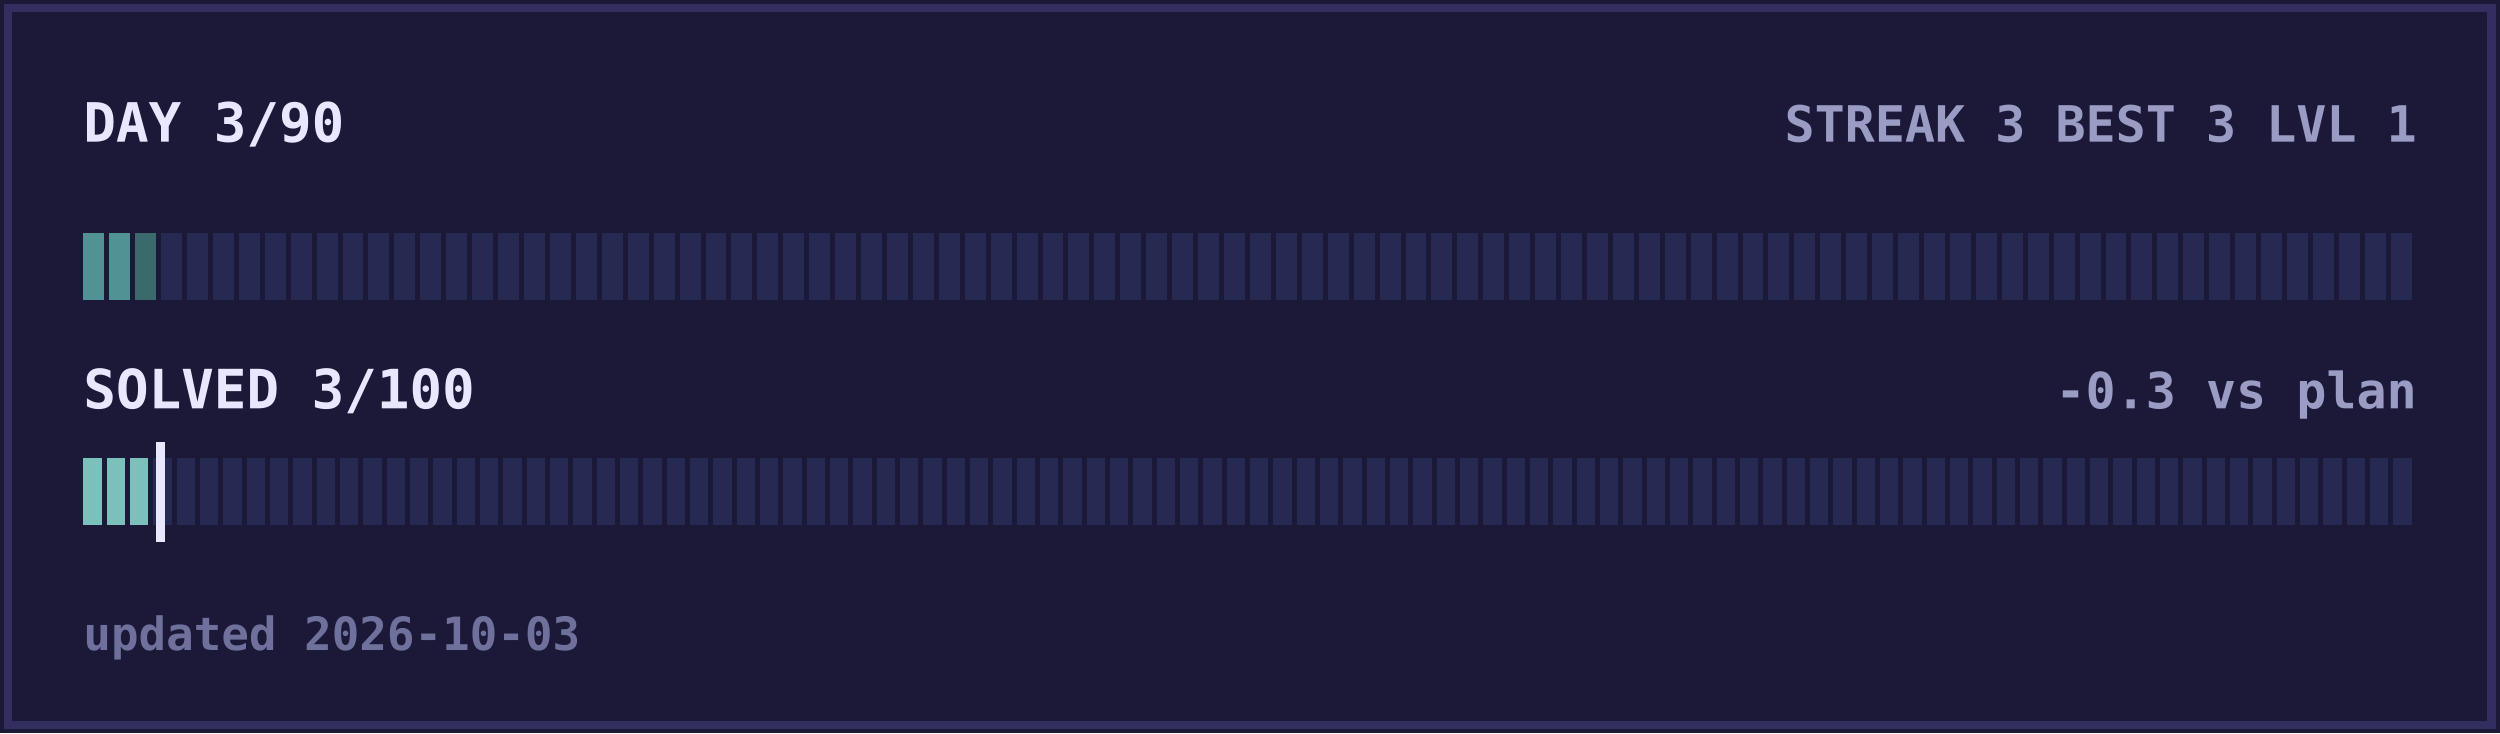
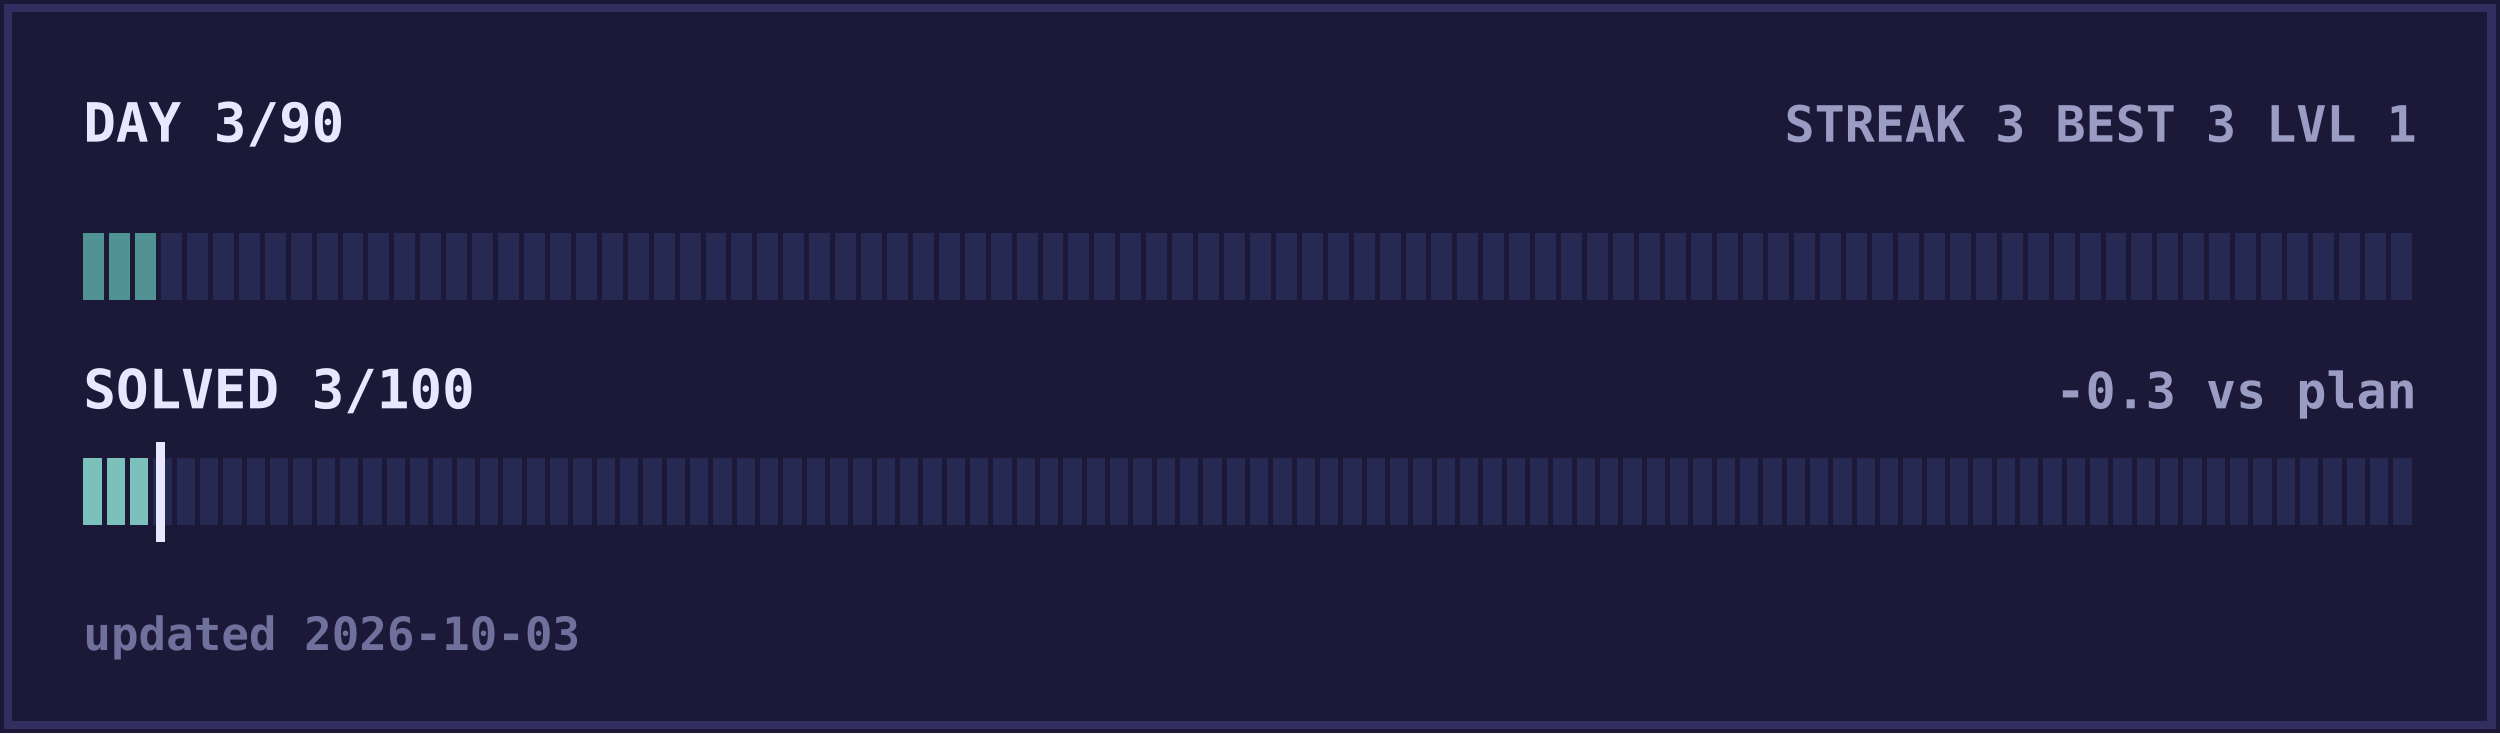
<svg xmlns="http://www.w3.org/2000/svg" width="600" height="176" viewBox="0 0 600 176" shape-rendering="crispEdges">
  <rect width="600" height="176" fill="#1b1838" />
  <rect x="2" y="2" width="596" height="172" fill="none" stroke="#322f60" stroke-width="2" />
  <text x="20" y="34" fill="#e9e7ff" font-size="13" text-anchor="start" font-family="ui-monospace,Menlo,Consolas,monospace" font-weight="bold">DAY 3/90</text>
  <text x="580" y="34" fill="#9a9cc4" font-size="12" text-anchor="end" font-family="ui-monospace,Menlo,Consolas,monospace" font-weight="bold">STREAK 3  BEST 3  LVL 1</text>
  <rect x="20.00" y="56" width="5.02" height="16" fill="#519294" />
  <rect x="26.22" y="56" width="5.02" height="16" fill="#519294" />
-   <rect x="32.44" y="56" width="5.02" height="16" fill="#3b6a6d" />
+   <rect x="32.44" y="56" width="5.02" height="16" fill="#519294" />
  <rect x="38.67" y="56" width="5.02" height="16" fill="#262a52" />
  <rect x="44.89" y="56" width="5.02" height="16" fill="#262a52" />
  <rect x="51.11" y="56" width="5.02" height="16" fill="#262a52" />
  <rect x="57.33" y="56" width="5.02" height="16" fill="#262a52" />
  <rect x="63.56" y="56" width="5.02" height="16" fill="#262a52" />
  <rect x="69.78" y="56" width="5.02" height="16" fill="#262a52" />
  <rect x="76.00" y="56" width="5.02" height="16" fill="#262a52" />
  <rect x="82.22" y="56" width="5.02" height="16" fill="#262a52" />
  <rect x="88.44" y="56" width="5.02" height="16" fill="#262a52" />
  <rect x="94.67" y="56" width="5.02" height="16" fill="#262a52" />
  <rect x="100.89" y="56" width="5.02" height="16" fill="#262a52" />
  <rect x="107.11" y="56" width="5.02" height="16" fill="#262a52" />
  <rect x="113.33" y="56" width="5.02" height="16" fill="#262a52" />
  <rect x="119.56" y="56" width="5.02" height="16" fill="#262a52" />
  <rect x="125.78" y="56" width="5.02" height="16" fill="#262a52" />
  <rect x="132.00" y="56" width="5.02" height="16" fill="#262a52" />
  <rect x="138.22" y="56" width="5.02" height="16" fill="#262a52" />
  <rect x="144.44" y="56" width="5.02" height="16" fill="#262a52" />
  <rect x="150.67" y="56" width="5.02" height="16" fill="#262a52" />
  <rect x="156.89" y="56" width="5.02" height="16" fill="#262a52" />
  <rect x="163.11" y="56" width="5.02" height="16" fill="#262a52" />
  <rect x="169.33" y="56" width="5.02" height="16" fill="#262a52" />
  <rect x="175.56" y="56" width="5.02" height="16" fill="#262a52" />
  <rect x="181.78" y="56" width="5.02" height="16" fill="#262a52" />
  <rect x="188.00" y="56" width="5.02" height="16" fill="#262a52" />
  <rect x="194.22" y="56" width="5.02" height="16" fill="#262a52" />
  <rect x="200.44" y="56" width="5.02" height="16" fill="#262a52" />
  <rect x="206.67" y="56" width="5.02" height="16" fill="#262a52" />
  <rect x="212.89" y="56" width="5.02" height="16" fill="#262a52" />
  <rect x="219.11" y="56" width="5.02" height="16" fill="#262a52" />
  <rect x="225.33" y="56" width="5.02" height="16" fill="#262a52" />
  <rect x="231.56" y="56" width="5.02" height="16" fill="#262a52" />
  <rect x="237.78" y="56" width="5.02" height="16" fill="#262a52" />
  <rect x="244.00" y="56" width="5.02" height="16" fill="#262a52" />
  <rect x="250.22" y="56" width="5.02" height="16" fill="#262a52" />
  <rect x="256.44" y="56" width="5.02" height="16" fill="#262a52" />
  <rect x="262.67" y="56" width="5.02" height="16" fill="#262a52" />
  <rect x="268.89" y="56" width="5.02" height="16" fill="#262a52" />
  <rect x="275.11" y="56" width="5.02" height="16" fill="#262a52" />
  <rect x="281.33" y="56" width="5.02" height="16" fill="#262a52" />
  <rect x="287.56" y="56" width="5.02" height="16" fill="#262a52" />
  <rect x="293.78" y="56" width="5.02" height="16" fill="#262a52" />
  <rect x="300.00" y="56" width="5.02" height="16" fill="#262a52" />
  <rect x="306.22" y="56" width="5.02" height="16" fill="#262a52" />
  <rect x="312.44" y="56" width="5.02" height="16" fill="#262a52" />
  <rect x="318.67" y="56" width="5.02" height="16" fill="#262a52" />
  <rect x="324.89" y="56" width="5.02" height="16" fill="#262a52" />
  <rect x="331.11" y="56" width="5.02" height="16" fill="#262a52" />
  <rect x="337.33" y="56" width="5.02" height="16" fill="#262a52" />
  <rect x="343.56" y="56" width="5.02" height="16" fill="#262a52" />
  <rect x="349.78" y="56" width="5.02" height="16" fill="#262a52" />
  <rect x="356.00" y="56" width="5.02" height="16" fill="#262a52" />
  <rect x="362.22" y="56" width="5.02" height="16" fill="#262a52" />
  <rect x="368.44" y="56" width="5.02" height="16" fill="#262a52" />
  <rect x="374.67" y="56" width="5.02" height="16" fill="#262a52" />
  <rect x="380.89" y="56" width="5.02" height="16" fill="#262a52" />
  <rect x="387.11" y="56" width="5.02" height="16" fill="#262a52" />
  <rect x="393.33" y="56" width="5.02" height="16" fill="#262a52" />
  <rect x="399.56" y="56" width="5.02" height="16" fill="#262a52" />
  <rect x="405.78" y="56" width="5.02" height="16" fill="#262a52" />
  <rect x="412.00" y="56" width="5.02" height="16" fill="#262a52" />
  <rect x="418.22" y="56" width="5.02" height="16" fill="#262a52" />
  <rect x="424.44" y="56" width="5.02" height="16" fill="#262a52" />
  <rect x="430.67" y="56" width="5.02" height="16" fill="#262a52" />
  <rect x="436.89" y="56" width="5.02" height="16" fill="#262a52" />
  <rect x="443.11" y="56" width="5.02" height="16" fill="#262a52" />
  <rect x="449.33" y="56" width="5.02" height="16" fill="#262a52" />
  <rect x="455.56" y="56" width="5.02" height="16" fill="#262a52" />
  <rect x="461.78" y="56" width="5.02" height="16" fill="#262a52" />
  <rect x="468.00" y="56" width="5.02" height="16" fill="#262a52" />
  <rect x="474.22" y="56" width="5.02" height="16" fill="#262a52" />
  <rect x="480.44" y="56" width="5.02" height="16" fill="#262a52" />
  <rect x="486.67" y="56" width="5.02" height="16" fill="#262a52" />
  <rect x="492.89" y="56" width="5.02" height="16" fill="#262a52" />
  <rect x="499.11" y="56" width="5.02" height="16" fill="#262a52" />
  <rect x="505.33" y="56" width="5.02" height="16" fill="#262a52" />
  <rect x="511.56" y="56" width="5.02" height="16" fill="#262a52" />
  <rect x="517.78" y="56" width="5.02" height="16" fill="#262a52" />
  <rect x="524.00" y="56" width="5.02" height="16" fill="#262a52" />
  <rect x="530.22" y="56" width="5.02" height="16" fill="#262a52" />
  <rect x="536.44" y="56" width="5.02" height="16" fill="#262a52" />
  <rect x="542.67" y="56" width="5.02" height="16" fill="#262a52" />
  <rect x="548.89" y="56" width="5.02" height="16" fill="#262a52" />
  <rect x="555.11" y="56" width="5.02" height="16" fill="#262a52" />
  <rect x="561.33" y="56" width="5.02" height="16" fill="#262a52" />
  <rect x="567.56" y="56" width="5.02" height="16" fill="#262a52" />
  <rect x="573.78" y="56" width="5.02" height="16" fill="#262a52" />
  <text x="20" y="98" fill="#e9e7ff" font-size="13" text-anchor="start" font-family="ui-monospace,Menlo,Consolas,monospace" font-weight="bold">SOLVED 3/100</text>
  <text x="580" y="98" fill="#9a9cc4" font-size="12" text-anchor="end" font-family="ui-monospace,Menlo,Consolas,monospace" font-weight="bold">-0.3 vs plan</text>
  <rect x="20.00" y="110" width="4.40" height="16" fill="#7cc0bb" />
  <rect x="25.60" y="110" width="4.40" height="16" fill="#7cc0bb" />
  <rect x="31.20" y="110" width="4.40" height="16" fill="#7cc0bb" />
  <rect x="36.80" y="110" width="4.40" height="16" fill="#262a52" />
  <rect x="42.40" y="110" width="4.40" height="16" fill="#262a52" />
  <rect x="48.00" y="110" width="4.40" height="16" fill="#262a52" />
  <rect x="53.60" y="110" width="4.40" height="16" fill="#262a52" />
  <rect x="59.20" y="110" width="4.40" height="16" fill="#262a52" />
  <rect x="64.80" y="110" width="4.40" height="16" fill="#262a52" />
  <rect x="70.40" y="110" width="4.40" height="16" fill="#262a52" />
  <rect x="76.00" y="110" width="4.40" height="16" fill="#262a52" />
  <rect x="81.60" y="110" width="4.40" height="16" fill="#262a52" />
  <rect x="87.20" y="110" width="4.40" height="16" fill="#262a52" />
  <rect x="92.80" y="110" width="4.40" height="16" fill="#262a52" />
  <rect x="98.40" y="110" width="4.40" height="16" fill="#262a52" />
  <rect x="104.00" y="110" width="4.40" height="16" fill="#262a52" />
  <rect x="109.60" y="110" width="4.40" height="16" fill="#262a52" />
  <rect x="115.20" y="110" width="4.40" height="16" fill="#262a52" />
  <rect x="120.80" y="110" width="4.40" height="16" fill="#262a52" />
  <rect x="126.40" y="110" width="4.40" height="16" fill="#262a52" />
  <rect x="132.00" y="110" width="4.40" height="16" fill="#262a52" />
  <rect x="137.60" y="110" width="4.40" height="16" fill="#262a52" />
  <rect x="143.20" y="110" width="4.40" height="16" fill="#262a52" />
  <rect x="148.80" y="110" width="4.40" height="16" fill="#262a52" />
  <rect x="154.40" y="110" width="4.40" height="16" fill="#262a52" />
  <rect x="160.00" y="110" width="4.40" height="16" fill="#262a52" />
  <rect x="165.60" y="110" width="4.40" height="16" fill="#262a52" />
  <rect x="171.20" y="110" width="4.40" height="16" fill="#262a52" />
  <rect x="176.80" y="110" width="4.40" height="16" fill="#262a52" />
  <rect x="182.40" y="110" width="4.40" height="16" fill="#262a52" />
  <rect x="188.00" y="110" width="4.40" height="16" fill="#262a52" />
  <rect x="193.60" y="110" width="4.40" height="16" fill="#262a52" />
  <rect x="199.20" y="110" width="4.40" height="16" fill="#262a52" />
  <rect x="204.80" y="110" width="4.40" height="16" fill="#262a52" />
  <rect x="210.40" y="110" width="4.40" height="16" fill="#262a52" />
  <rect x="216.00" y="110" width="4.40" height="16" fill="#262a52" />
  <rect x="221.60" y="110" width="4.40" height="16" fill="#262a52" />
  <rect x="227.20" y="110" width="4.40" height="16" fill="#262a52" />
  <rect x="232.80" y="110" width="4.40" height="16" fill="#262a52" />
  <rect x="238.40" y="110" width="4.40" height="16" fill="#262a52" />
  <rect x="244.00" y="110" width="4.40" height="16" fill="#262a52" />
  <rect x="249.60" y="110" width="4.40" height="16" fill="#262a52" />
  <rect x="255.20" y="110" width="4.40" height="16" fill="#262a52" />
  <rect x="260.80" y="110" width="4.40" height="16" fill="#262a52" />
  <rect x="266.40" y="110" width="4.40" height="16" fill="#262a52" />
  <rect x="272.00" y="110" width="4.40" height="16" fill="#262a52" />
  <rect x="277.60" y="110" width="4.40" height="16" fill="#262a52" />
  <rect x="283.20" y="110" width="4.40" height="16" fill="#262a52" />
  <rect x="288.80" y="110" width="4.40" height="16" fill="#262a52" />
  <rect x="294.40" y="110" width="4.40" height="16" fill="#262a52" />
  <rect x="300.00" y="110" width="4.40" height="16" fill="#262a52" />
  <rect x="305.60" y="110" width="4.40" height="16" fill="#262a52" />
  <rect x="311.20" y="110" width="4.40" height="16" fill="#262a52" />
  <rect x="316.80" y="110" width="4.40" height="16" fill="#262a52" />
  <rect x="322.40" y="110" width="4.40" height="16" fill="#262a52" />
  <rect x="328.00" y="110" width="4.40" height="16" fill="#262a52" />
  <rect x="333.60" y="110" width="4.40" height="16" fill="#262a52" />
  <rect x="339.20" y="110" width="4.40" height="16" fill="#262a52" />
  <rect x="344.80" y="110" width="4.40" height="16" fill="#262a52" />
  <rect x="350.40" y="110" width="4.40" height="16" fill="#262a52" />
  <rect x="356.00" y="110" width="4.40" height="16" fill="#262a52" />
  <rect x="361.60" y="110" width="4.40" height="16" fill="#262a52" />
  <rect x="367.20" y="110" width="4.40" height="16" fill="#262a52" />
  <rect x="372.80" y="110" width="4.40" height="16" fill="#262a52" />
  <rect x="378.40" y="110" width="4.40" height="16" fill="#262a52" />
  <rect x="384.00" y="110" width="4.40" height="16" fill="#262a52" />
  <rect x="389.60" y="110" width="4.40" height="16" fill="#262a52" />
  <rect x="395.20" y="110" width="4.40" height="16" fill="#262a52" />
  <rect x="400.80" y="110" width="4.40" height="16" fill="#262a52" />
  <rect x="406.40" y="110" width="4.40" height="16" fill="#262a52" />
  <rect x="412.00" y="110" width="4.40" height="16" fill="#262a52" />
  <rect x="417.60" y="110" width="4.40" height="16" fill="#262a52" />
  <rect x="423.20" y="110" width="4.40" height="16" fill="#262a52" />
  <rect x="428.80" y="110" width="4.40" height="16" fill="#262a52" />
  <rect x="434.40" y="110" width="4.40" height="16" fill="#262a52" />
  <rect x="440.00" y="110" width="4.40" height="16" fill="#262a52" />
  <rect x="445.60" y="110" width="4.40" height="16" fill="#262a52" />
  <rect x="451.20" y="110" width="4.40" height="16" fill="#262a52" />
  <rect x="456.80" y="110" width="4.40" height="16" fill="#262a52" />
  <rect x="462.40" y="110" width="4.40" height="16" fill="#262a52" />
  <rect x="468.00" y="110" width="4.40" height="16" fill="#262a52" />
  <rect x="473.60" y="110" width="4.40" height="16" fill="#262a52" />
  <rect x="479.20" y="110" width="4.40" height="16" fill="#262a52" />
  <rect x="484.80" y="110" width="4.40" height="16" fill="#262a52" />
  <rect x="490.40" y="110" width="4.40" height="16" fill="#262a52" />
  <rect x="496.00" y="110" width="4.40" height="16" fill="#262a52" />
  <rect x="501.60" y="110" width="4.40" height="16" fill="#262a52" />
  <rect x="507.20" y="110" width="4.40" height="16" fill="#262a52" />
  <rect x="512.80" y="110" width="4.40" height="16" fill="#262a52" />
  <rect x="518.40" y="110" width="4.40" height="16" fill="#262a52" />
  <rect x="524.00" y="110" width="4.40" height="16" fill="#262a52" />
  <rect x="529.60" y="110" width="4.40" height="16" fill="#262a52" />
  <rect x="535.20" y="110" width="4.40" height="16" fill="#262a52" />
  <rect x="540.80" y="110" width="4.40" height="16" fill="#262a52" />
  <rect x="546.40" y="110" width="4.40" height="16" fill="#262a52" />
  <rect x="552.00" y="110" width="4.40" height="16" fill="#262a52" />
  <rect x="557.60" y="110" width="4.40" height="16" fill="#262a52" />
  <rect x="563.20" y="110" width="4.40" height="16" fill="#262a52" />
  <rect x="568.80" y="110" width="4.40" height="16" fill="#262a52" />
  <rect x="574.40" y="110" width="4.40" height="16" fill="#262a52" />
  <rect x="37.5" y="106" width="2" height="24" fill="#e9e7ff" />
  <text x="20" y="156" fill="#6f719c" font-size="11" text-anchor="start" font-family="ui-monospace,Menlo,Consolas,monospace" font-weight="bold">updated 2026-10-03</text>
</svg>
